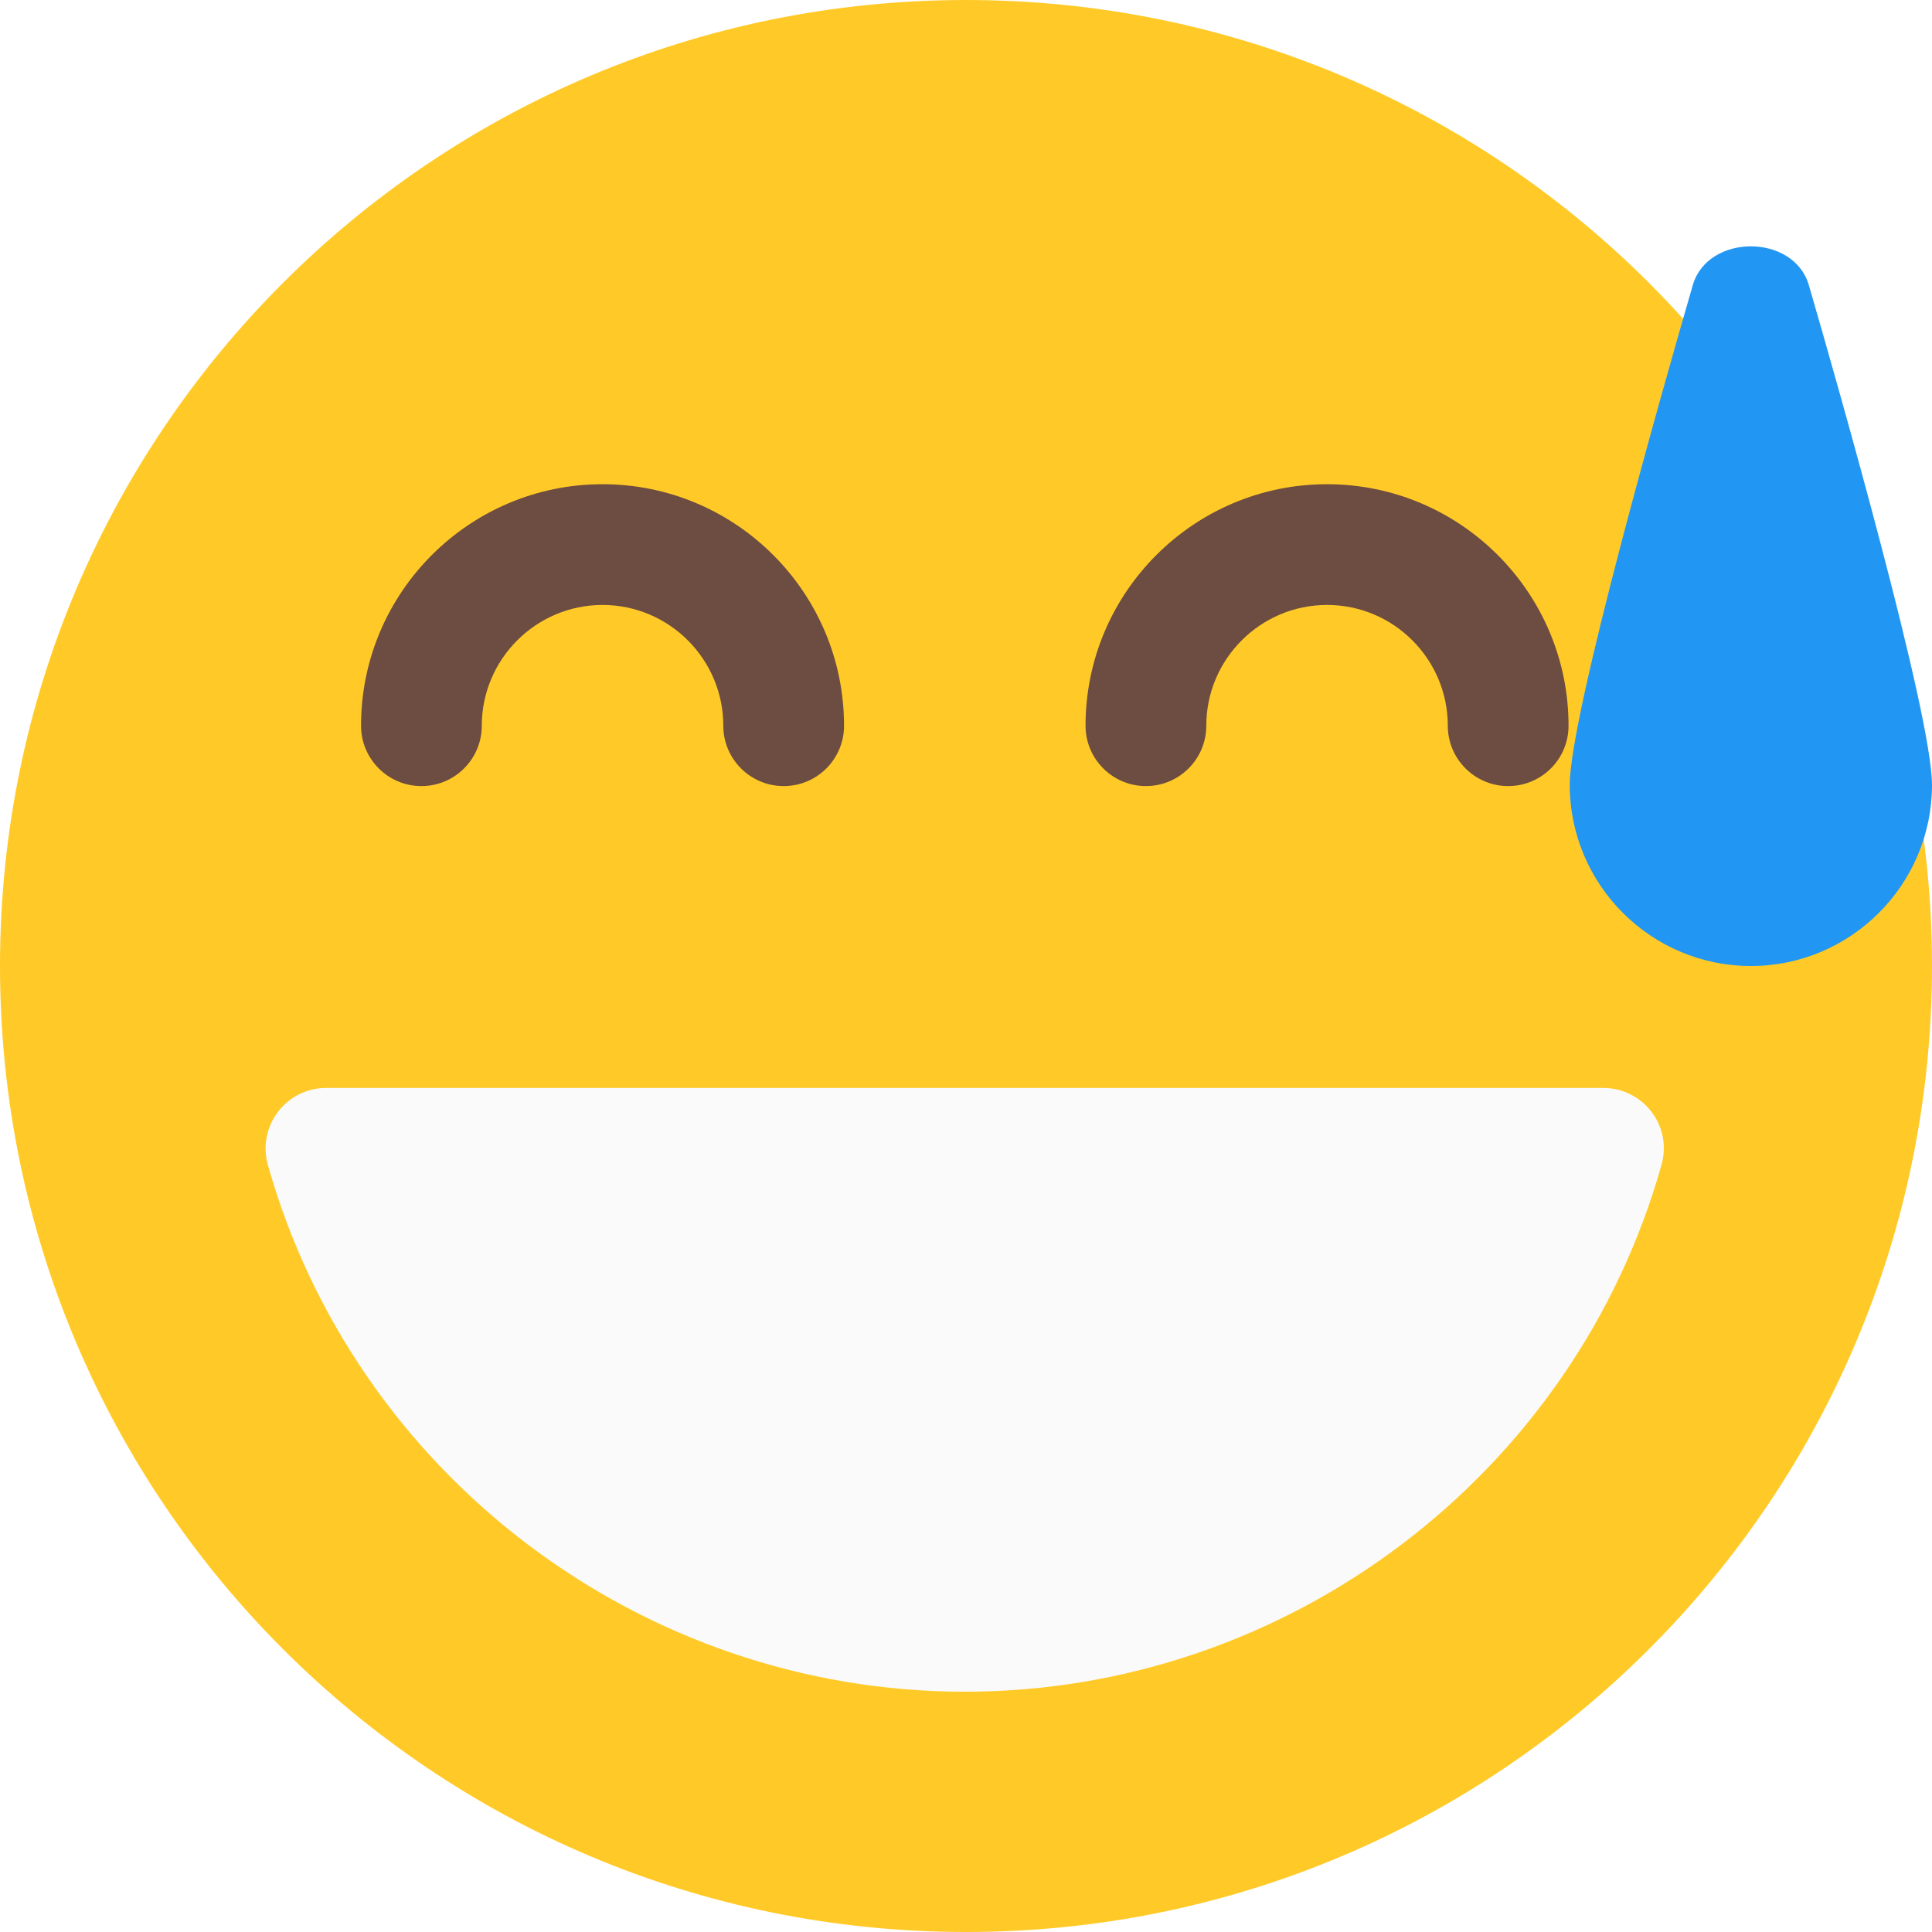
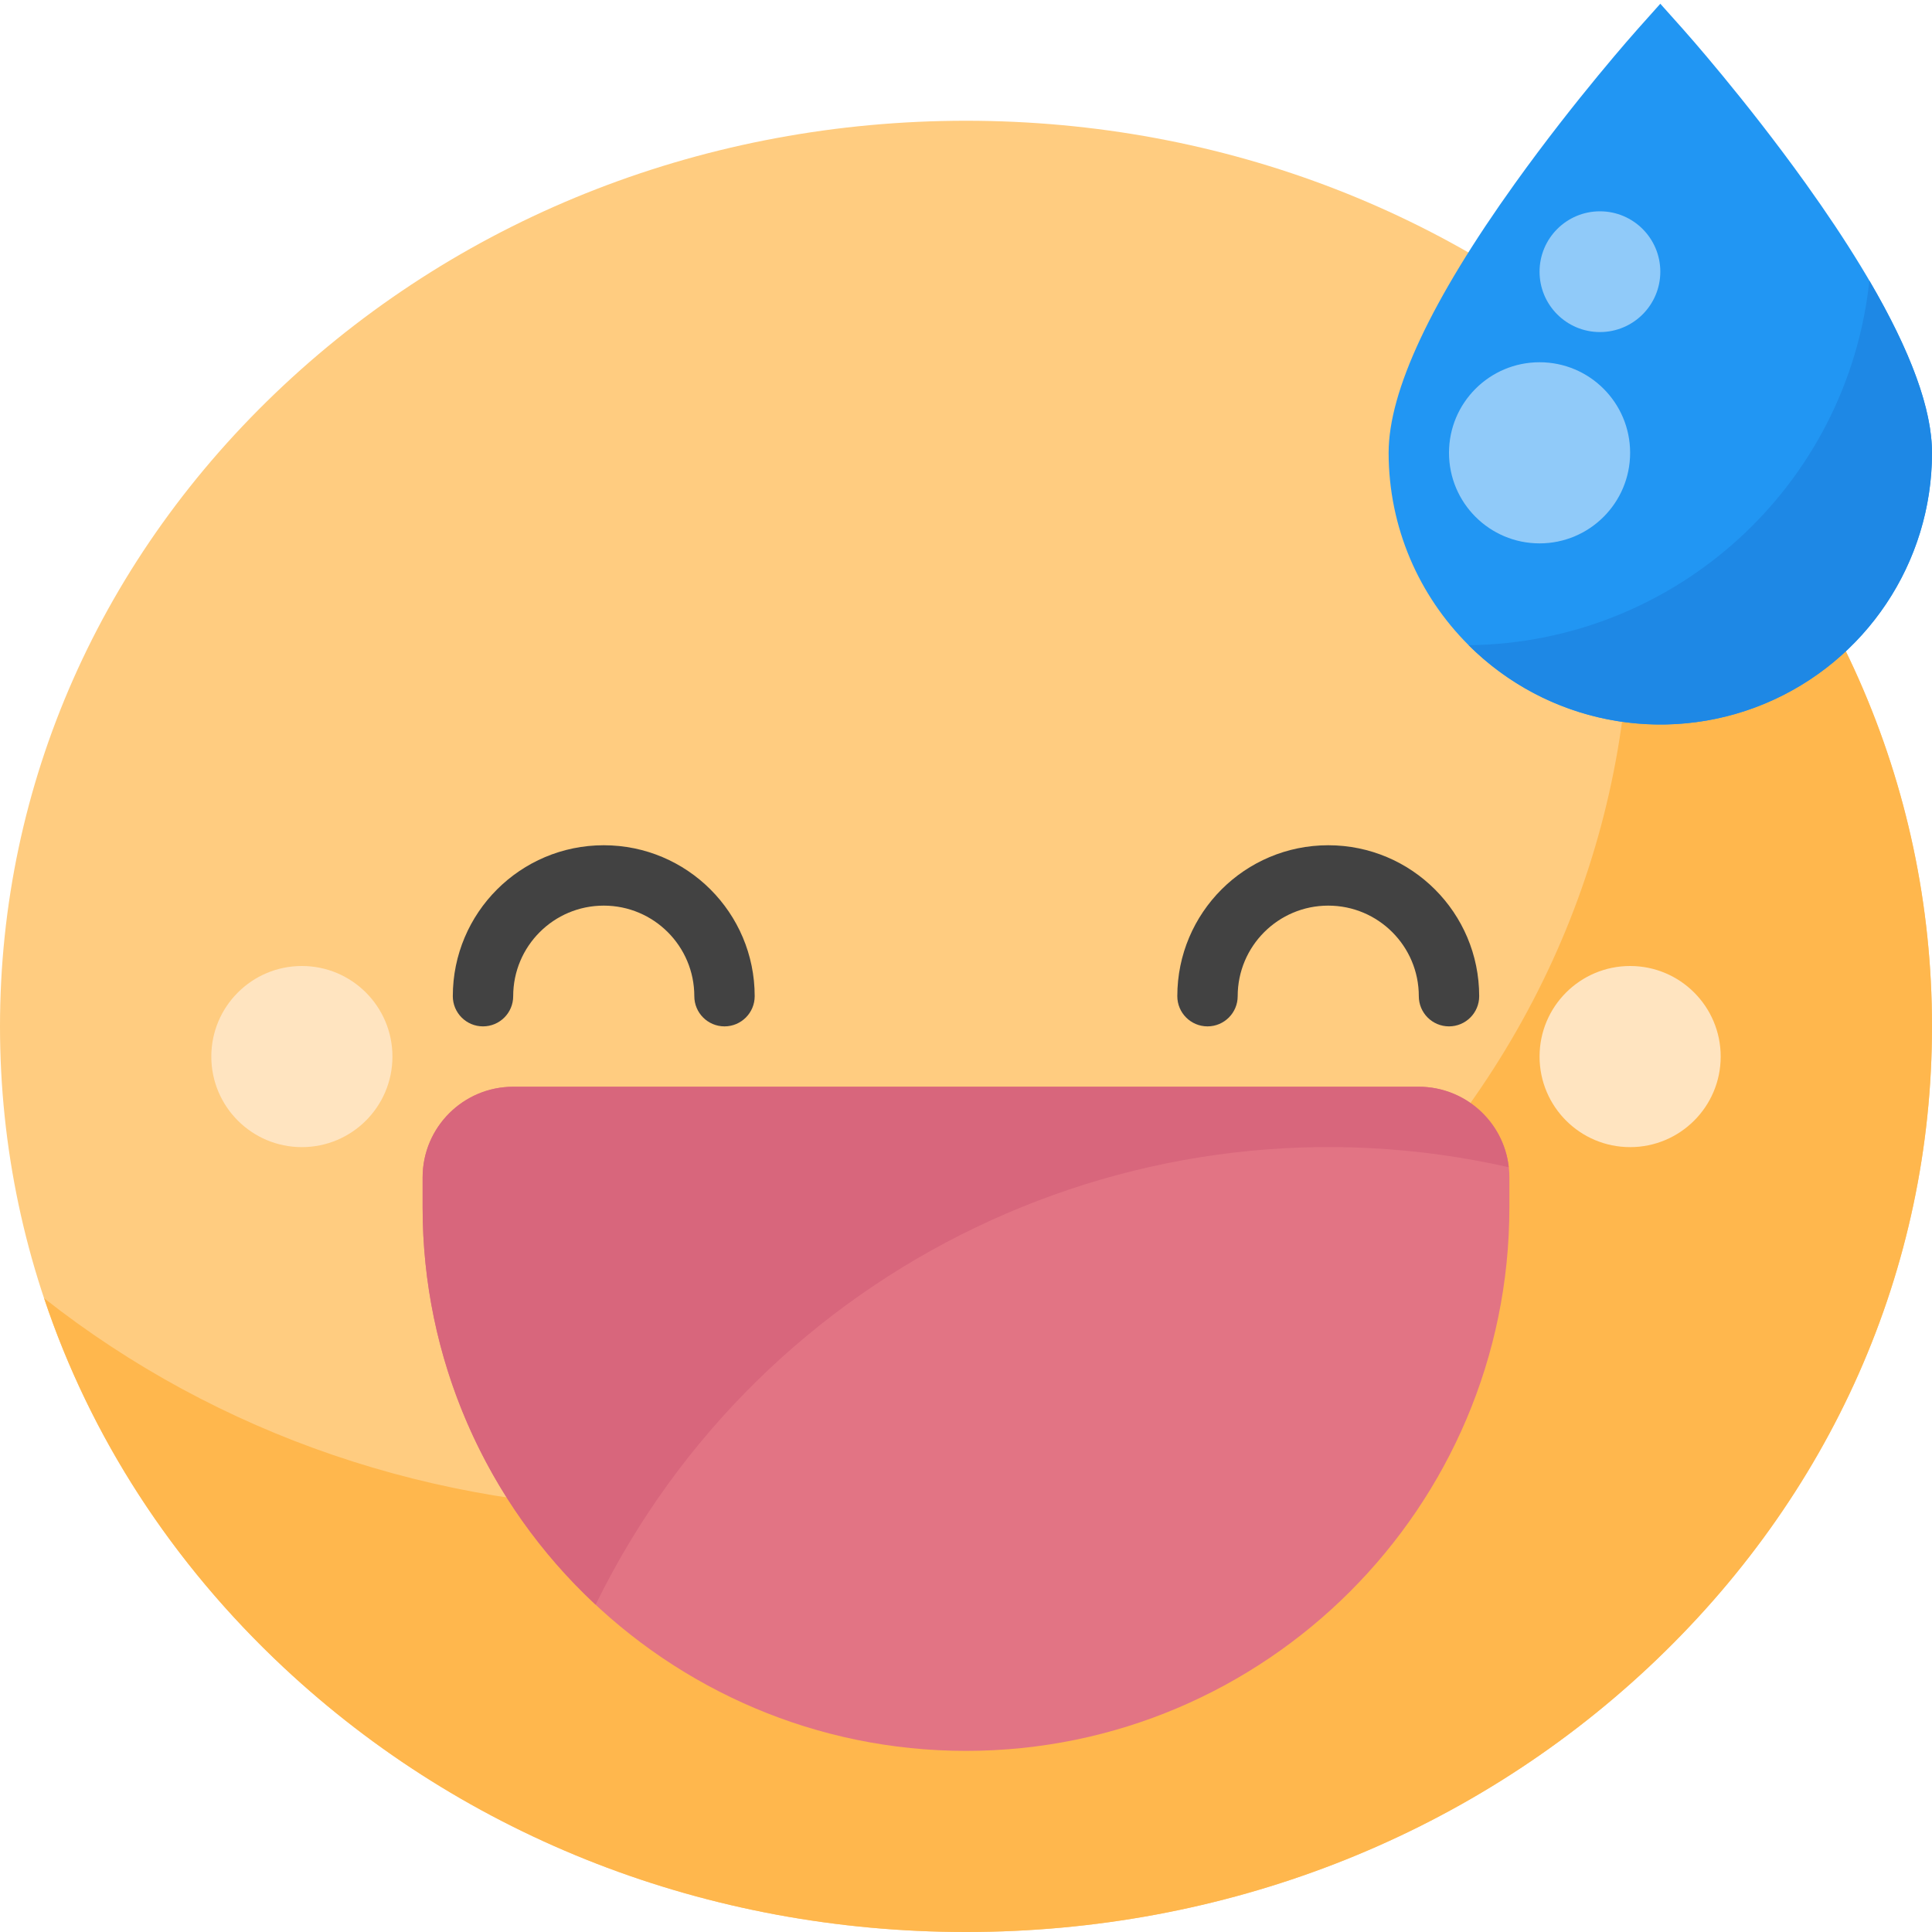
- <svg xmlns="http://www.w3.org/2000/svg" version="1.1" id="Capa_1" x="0px" y="0px" viewBox="0 0 512 512" style="enable-background:new 0 0 512 512;" xml:space="preserve">
-   <circle style="fill:#FFCA28;" cx="256" cy="256" r="256" />
-   <g>
-     <path style="fill:#6D4C41;" d="M399.68,208.32c-8.832,0-16-7.168-16-16c0-17.632-14.336-32-32-32s-32,14.368-32,32   c0,8.832-7.168,16-16,16s-16-7.168-16-16c0-35.296,28.704-64,64-64s64,28.704,64,64C415.68,201.184,408.512,208.32,399.68,208.32z" />
-     <path style="fill:#6D4C41;" d="M207.68,208.32c-8.832,0-16-7.168-16-16c0-17.632-14.368-32-32-32s-32,14.368-32,32   c0,8.832-7.168,16-16,16s-16-7.168-16-16c0-35.296,28.704-64,64-64s64,28.704,64,64C223.68,201.184,216.512,208.32,207.68,208.32z" />
+ <svg xmlns="http://www.w3.org/2000/svg" viewBox="0 0 512 512" width="512" height="512">
+   <g id="Grinning_Face_With_Sweat" data-name="Grinning Face With Sweat">
+     <g id="Flat">
+       <path d="M256,512c-68.28,0-132.5-24.9-180.828-70.109C26.7,396.543,0,336.208,0,272S26.7,147.457,75.172,102.109C123.5,56.9,187.72,32,256,32s132.5,24.9,180.828,70.109C485.3,147.457,512,207.792,512,272s-26.7,124.543-75.172,169.891C388.5,487.1,324.28,512,256,512Z" style="fill:#ffcc80" />
+       <path d="M436.828,102.109q-7.974-7.46-16.52-14.16A226.918,226.918,0,0,1,432,160c0,64.208-26.7,124.543-75.172,169.891C308.5,375.1,244.28,400,176,400c-60.77,0-118.312-19.737-164.308-55.949,12.209,36.542,33.737,70.015,63.48,97.84C123.5,487.1,187.72,512,256,512s132.5-24.9,180.828-70.109C485.3,396.543,512,336.208,512,272S485.3,147.457,436.828,102.109Z" style="fill:#ffb74d" />
+       <path d="M256,464c-79.4,0-144-64.6-144-144v-8a24.028,24.028,0,0,1,24-24H376a24.028,24.028,0,0,1,24,24v8C400,399.4,335.4,464,256,464Z" style="fill:#e27484" />
+       <path d="M192,272a8,8,0,0,1-8-8,24,24,0,0,0-48,0,8,8,0,0,1-16,0,40,40,0,0,1,80,0A8,8,0,0,1,192,272Z" style="fill:#424242" />
+       <path d="M384,272a8,8,0,0,1-8-8,24,24,0,0,0-48,0,8,8,0,0,1-16,0,40,40,0,0,1,80,0A8,8,0,0,1,384,272Z" style="fill:#424242" />
+       <path d="M440,192a72.081,72.081,0,0,1-72-72c0-16.364,11.27-40.391,33.5-71.414,16.065-22.423,31.871-40.17,32.536-40.915L440,.991l5.967,6.68c.665.745,16.47,18.492,32.536,40.915C500.73,79.609,512,103.636,512,120A72.081,72.081,0,0,1,440,192Z" style="fill:#2196f3" />
+       <path d="M495.4,74.375a108.008,108.008,0,0,1-106.19,96.61A71.963,71.963,0,0,0,512,120C512,108.5,506.427,93.211,495.4,74.375Z" style="fill:#1e88e5" />
+       <circle cx="424" cy="72" r="16" style="fill:#90caf9" />
+       <circle cx="408" cy="120" r="24" style="fill:#90caf9" />
+       <path d="M157.845,425.259a216.285,216.285,0,0,1,242-115.931A24.033,24.033,0,0,0,376,288H136a24.028,24.028,0,0,0-24,24v8A143.623,143.623,0,0,0,157.845,425.259Z" style="fill:#d8667c" />
+       <circle cx="80" cy="280" r="24" style="fill:#ffe4c0" />
+       <circle cx="432" cy="280" r="24" style="fill:#ffe4c0" />
+     </g>
  </g>
-   <path style="fill:#FAFAFA;" d="M437.696,294.688c-3.04-4-7.744-6.368-12.736-6.368H86.4c-5.024,0-9.728,2.336-12.736,6.336  c-3.072,4.032-4.032,9.184-2.688,14.016C94.112,390.88,170.08,448.32,255.648,448.32s161.536-57.44,184.672-139.648  C441.696,303.84,440.736,298.688,437.696,294.688z" />
-   <path style="fill:#2196F3;" d="M479.36,75.552c-4-13.696-26.752-13.696-30.752,0C440.96,101.952,416,189.504,416,208  c0,26.464,21.536,48,48,48s48-21.536,48-48C512,189.504,487.04,101.952,479.36,75.552z" />
-   <g>
- </g>
-   <g>
- </g>
-   <g>
- </g>
-   <g>
- </g>
-   <g>
- </g>
-   <g>
- </g>
-   <g>
- </g>
-   <g>
- </g>
-   <g>
- </g>
-   <g>
- </g>
-   <g>
- </g>
-   <g>
- </g>
-   <g>
- </g>
-   <g>
- </g>
-   <g>
- </g>
</svg>
